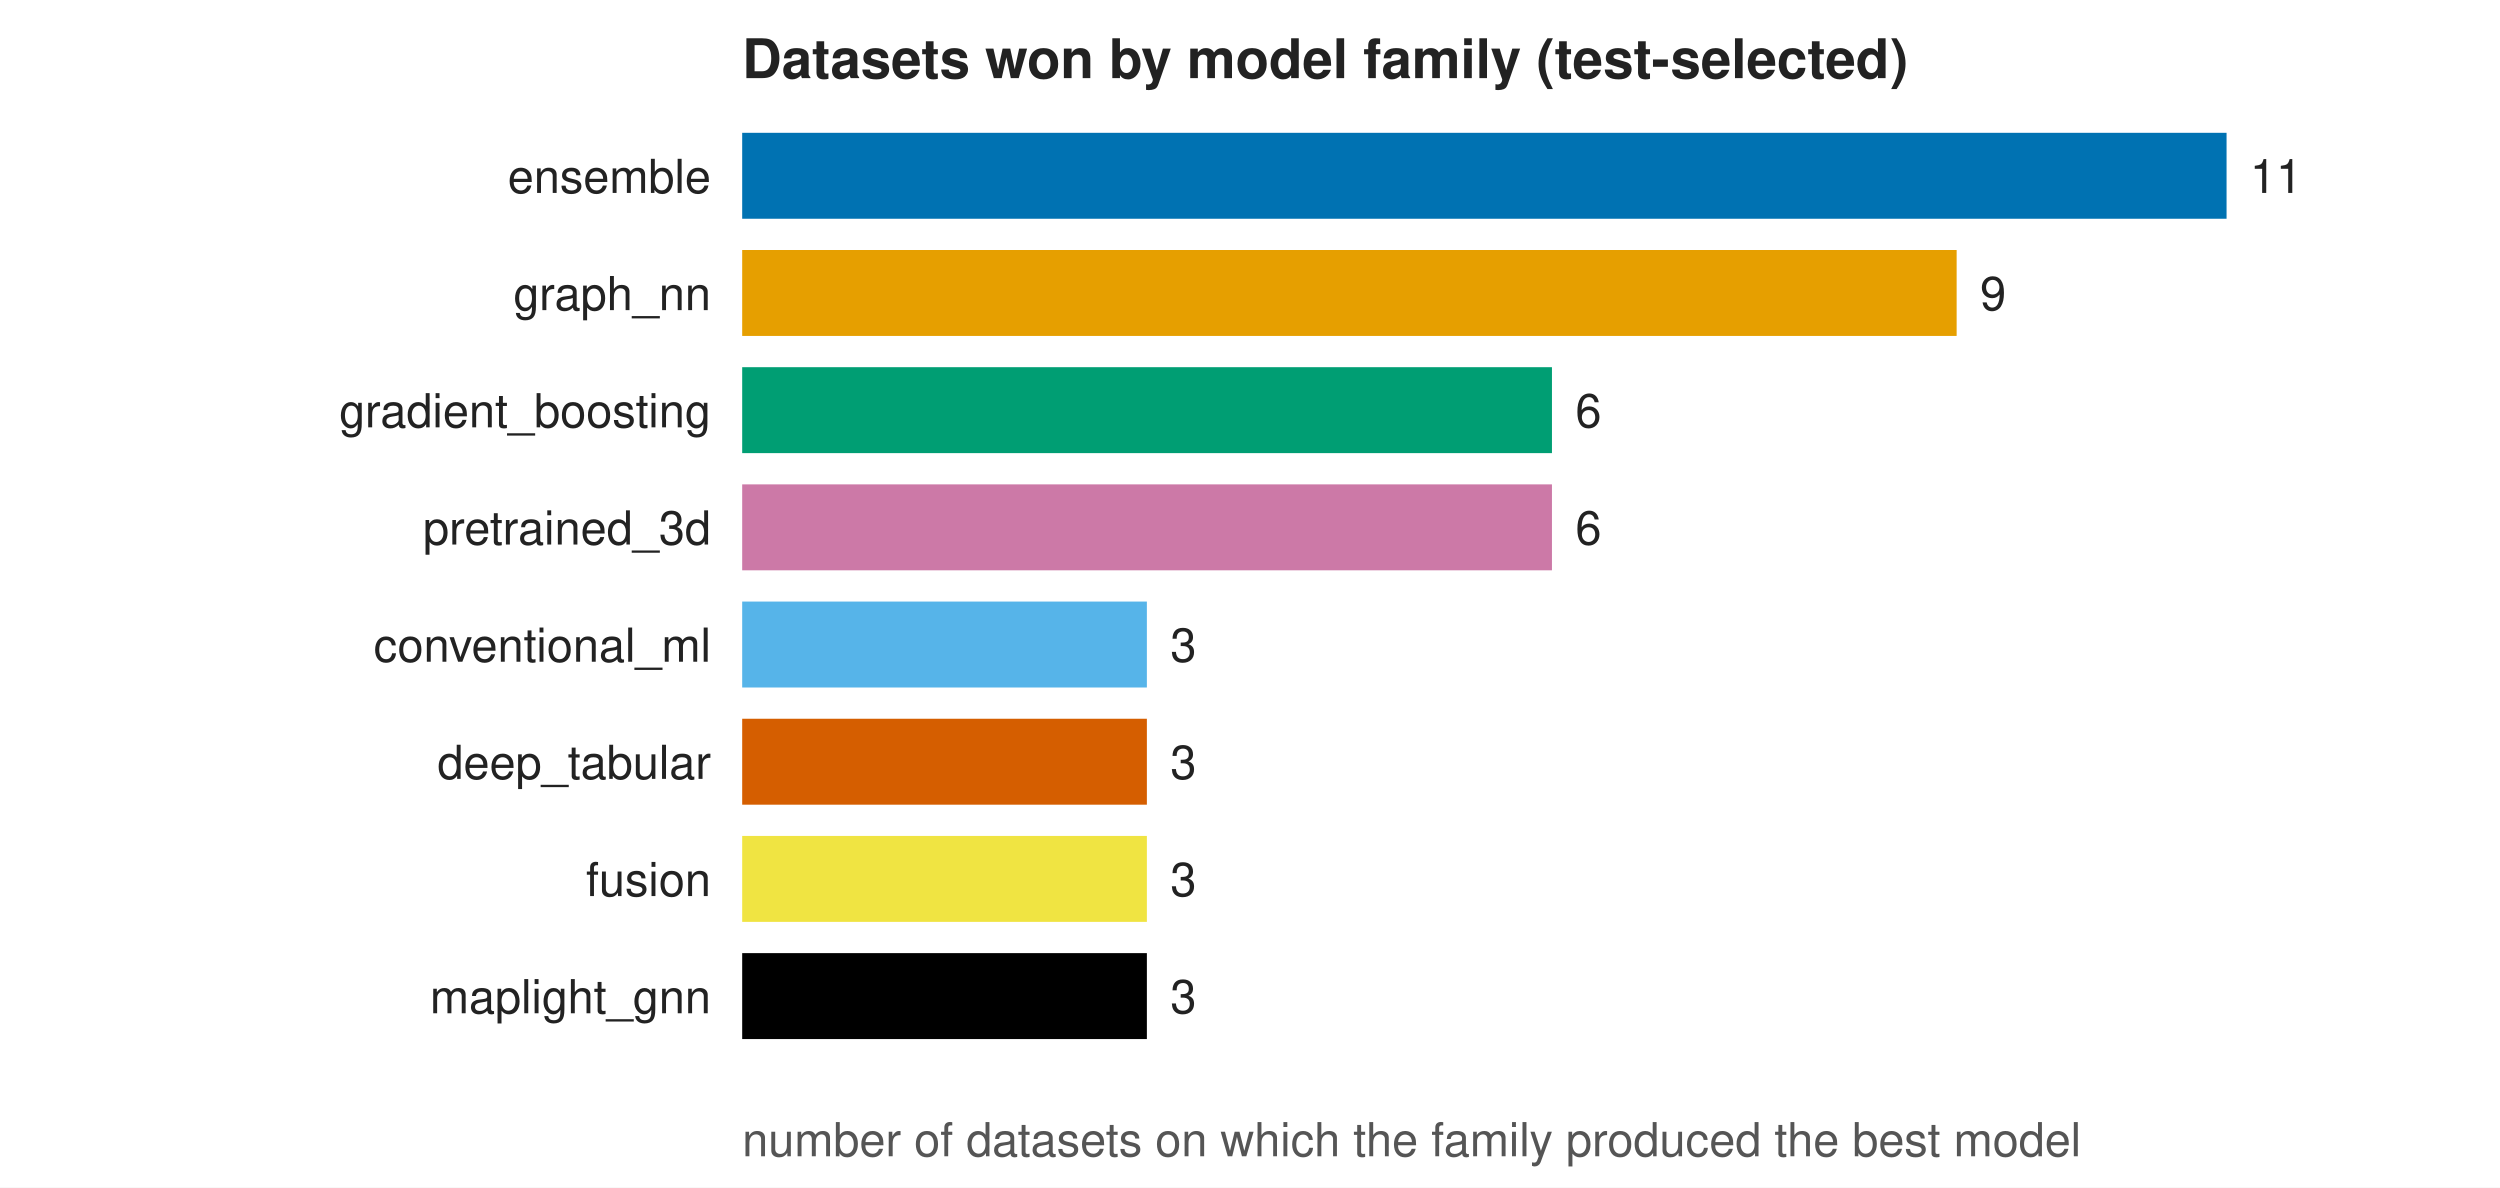
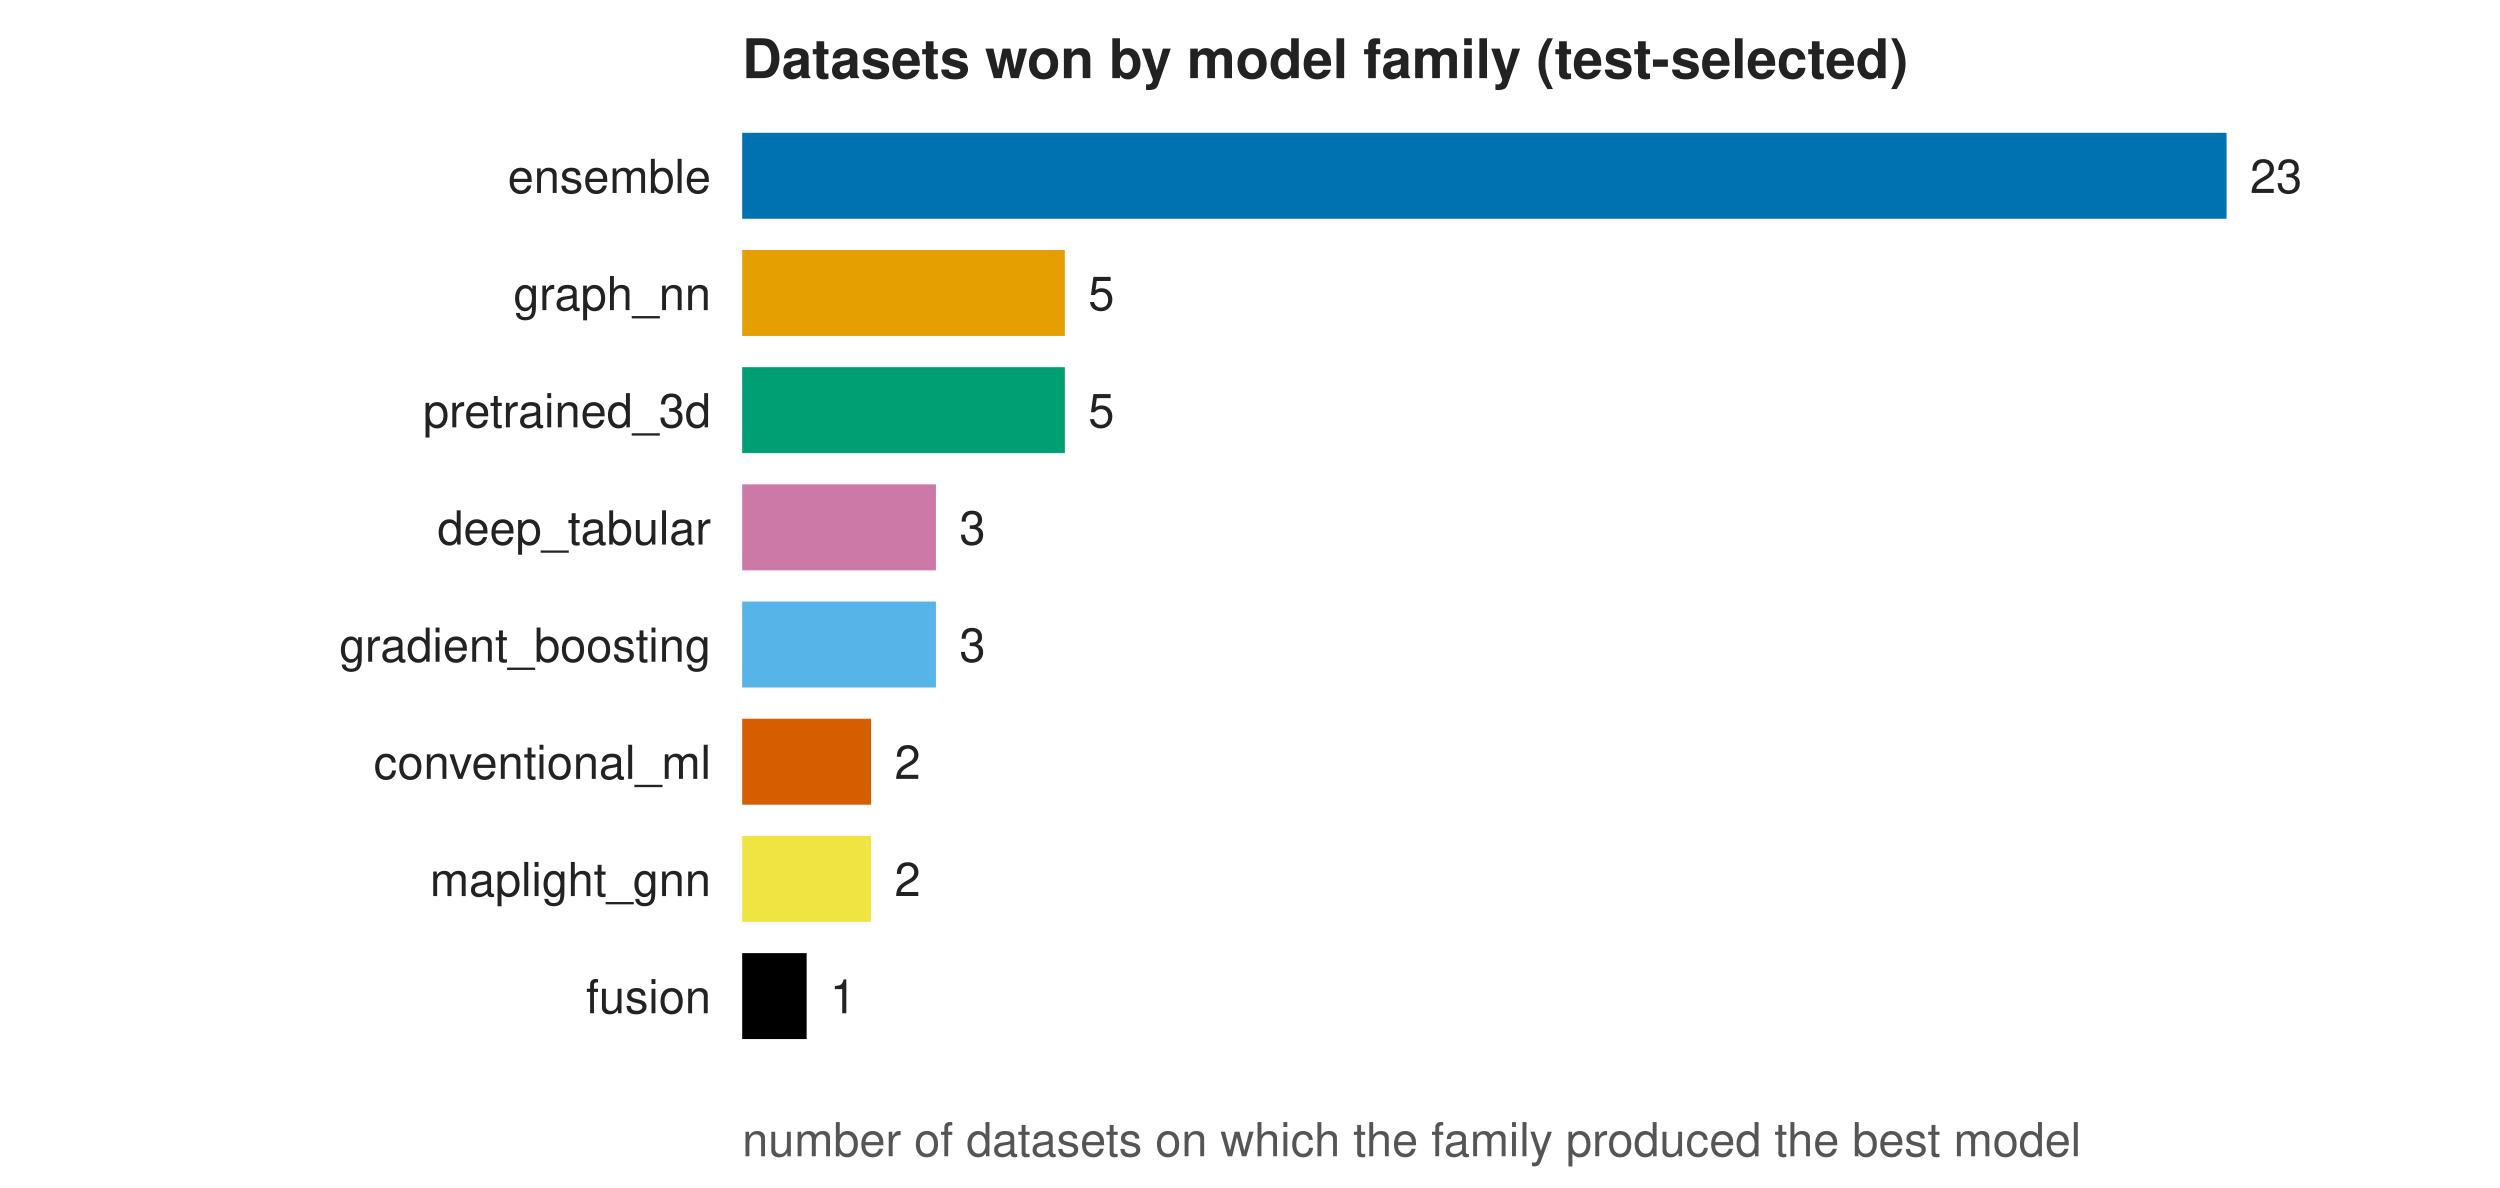
<svg xmlns="http://www.w3.org/2000/svg" role="img" viewBox="0 0 640 304" width="640" height="304" font-family="Helvetica, Arial, sans-serif" font-size="12">
  <rect x="0" y="0" width="640" height="304" fill="#ffffff" />
  <text x="190" y="20" font-size="14" font-weight="bold" fill="#222">Datasets won by model family (test-selected)</text>
  <text x="182" y="49.4" text-anchor="end" fill="#222">ensemble</text>
  <rect x="190" y="34" width="380.0" height="22" fill="#0072B2" />
-   <text x="576.0" y="49.4" fill="#222">11</text>
+   <text x="576.0" y="49.4" fill="#222">23</text>
  <text x="182" y="79.4" text-anchor="end" fill="#222">graph_nn</text>
-   <rect x="190" y="64" width="310.9" height="22" fill="#E69F00" />
-   <text x="506.9" y="79.4" fill="#222">9</text>
-   <text x="182" y="109.4" text-anchor="end" fill="#222">gradient_boosting</text>
-   <rect x="190" y="94" width="207.3" height="22" fill="#009E73" />
-   <text x="403.3" y="109.4" fill="#222">6</text>
-   <text x="182" y="139.4" text-anchor="end" fill="#222">pretrained_3d</text>
-   <rect x="190" y="124" width="207.3" height="22" fill="#CC79A7" />
-   <text x="403.3" y="139.4" fill="#222">6</text>
-   <text x="182" y="169.4" text-anchor="end" fill="#222">conventional_ml</text>
-   <rect x="190" y="154" width="103.6" height="22" fill="#56B4E9" />
-   <text x="299.6" y="169.4" fill="#222">3</text>
-   <text x="182" y="199.4" text-anchor="end" fill="#222">deep_tabular</text>
-   <rect x="190" y="184" width="103.6" height="22" fill="#D55E00" />
-   <text x="299.6" y="199.4" fill="#222">3</text>
-   <text x="182" y="229.4" text-anchor="end" fill="#222">fusion</text>
-   <rect x="190" y="214" width="103.6" height="22" fill="#F0E442" />
-   <text x="299.6" y="229.4" fill="#222">3</text>
-   <text x="182" y="259.4" text-anchor="end" fill="#222">maplight_gnn</text>
-   <rect x="190" y="244" width="103.6" height="22" fill="#000000" />
-   <text x="299.6" y="259.4" fill="#222">3</text>
+   <rect x="190" y="64" width="82.6" height="22" fill="#E69F00" />
+   <text x="278.6" y="79.4" fill="#222">5</text>
+   <text x="182" y="109.4" text-anchor="end" fill="#222">pretrained_3d</text>
+   <rect x="190" y="94" width="82.6" height="22" fill="#009E73" />
+   <text x="278.6" y="109.4" fill="#222">5</text>
+   <text x="182" y="139.4" text-anchor="end" fill="#222">deep_tabular</text>
+   <rect x="190" y="124" width="49.6" height="22" fill="#CC79A7" />
+   <text x="245.6" y="139.4" fill="#222">3</text>
+   <text x="182" y="169.4" text-anchor="end" fill="#222">gradient_boosting</text>
+   <rect x="190" y="154" width="49.6" height="22" fill="#56B4E9" />
+   <text x="245.6" y="169.4" fill="#222">3</text>
+   <text x="182" y="199.4" text-anchor="end" fill="#222">conventional_ml</text>
+   <rect x="190" y="184" width="33.0" height="22" fill="#D55E00" />
+   <text x="229.0" y="199.4" fill="#222">2</text>
+   <text x="182" y="229.4" text-anchor="end" fill="#222">maplight_gnn</text>
+   <rect x="190" y="214" width="33.0" height="22" fill="#F0E442" />
+   <text x="229.0" y="229.4" fill="#222">2</text>
+   <text x="182" y="259.4" text-anchor="end" fill="#222">fusion</text>
+   <rect x="190" y="244" width="16.5" height="22" fill="#000000" />
+   <text x="212.5" y="259.4" fill="#222">1</text>
  <text x="190" y="296" fill="#555">number of datasets on which the family produced the best model</text>
</svg>
